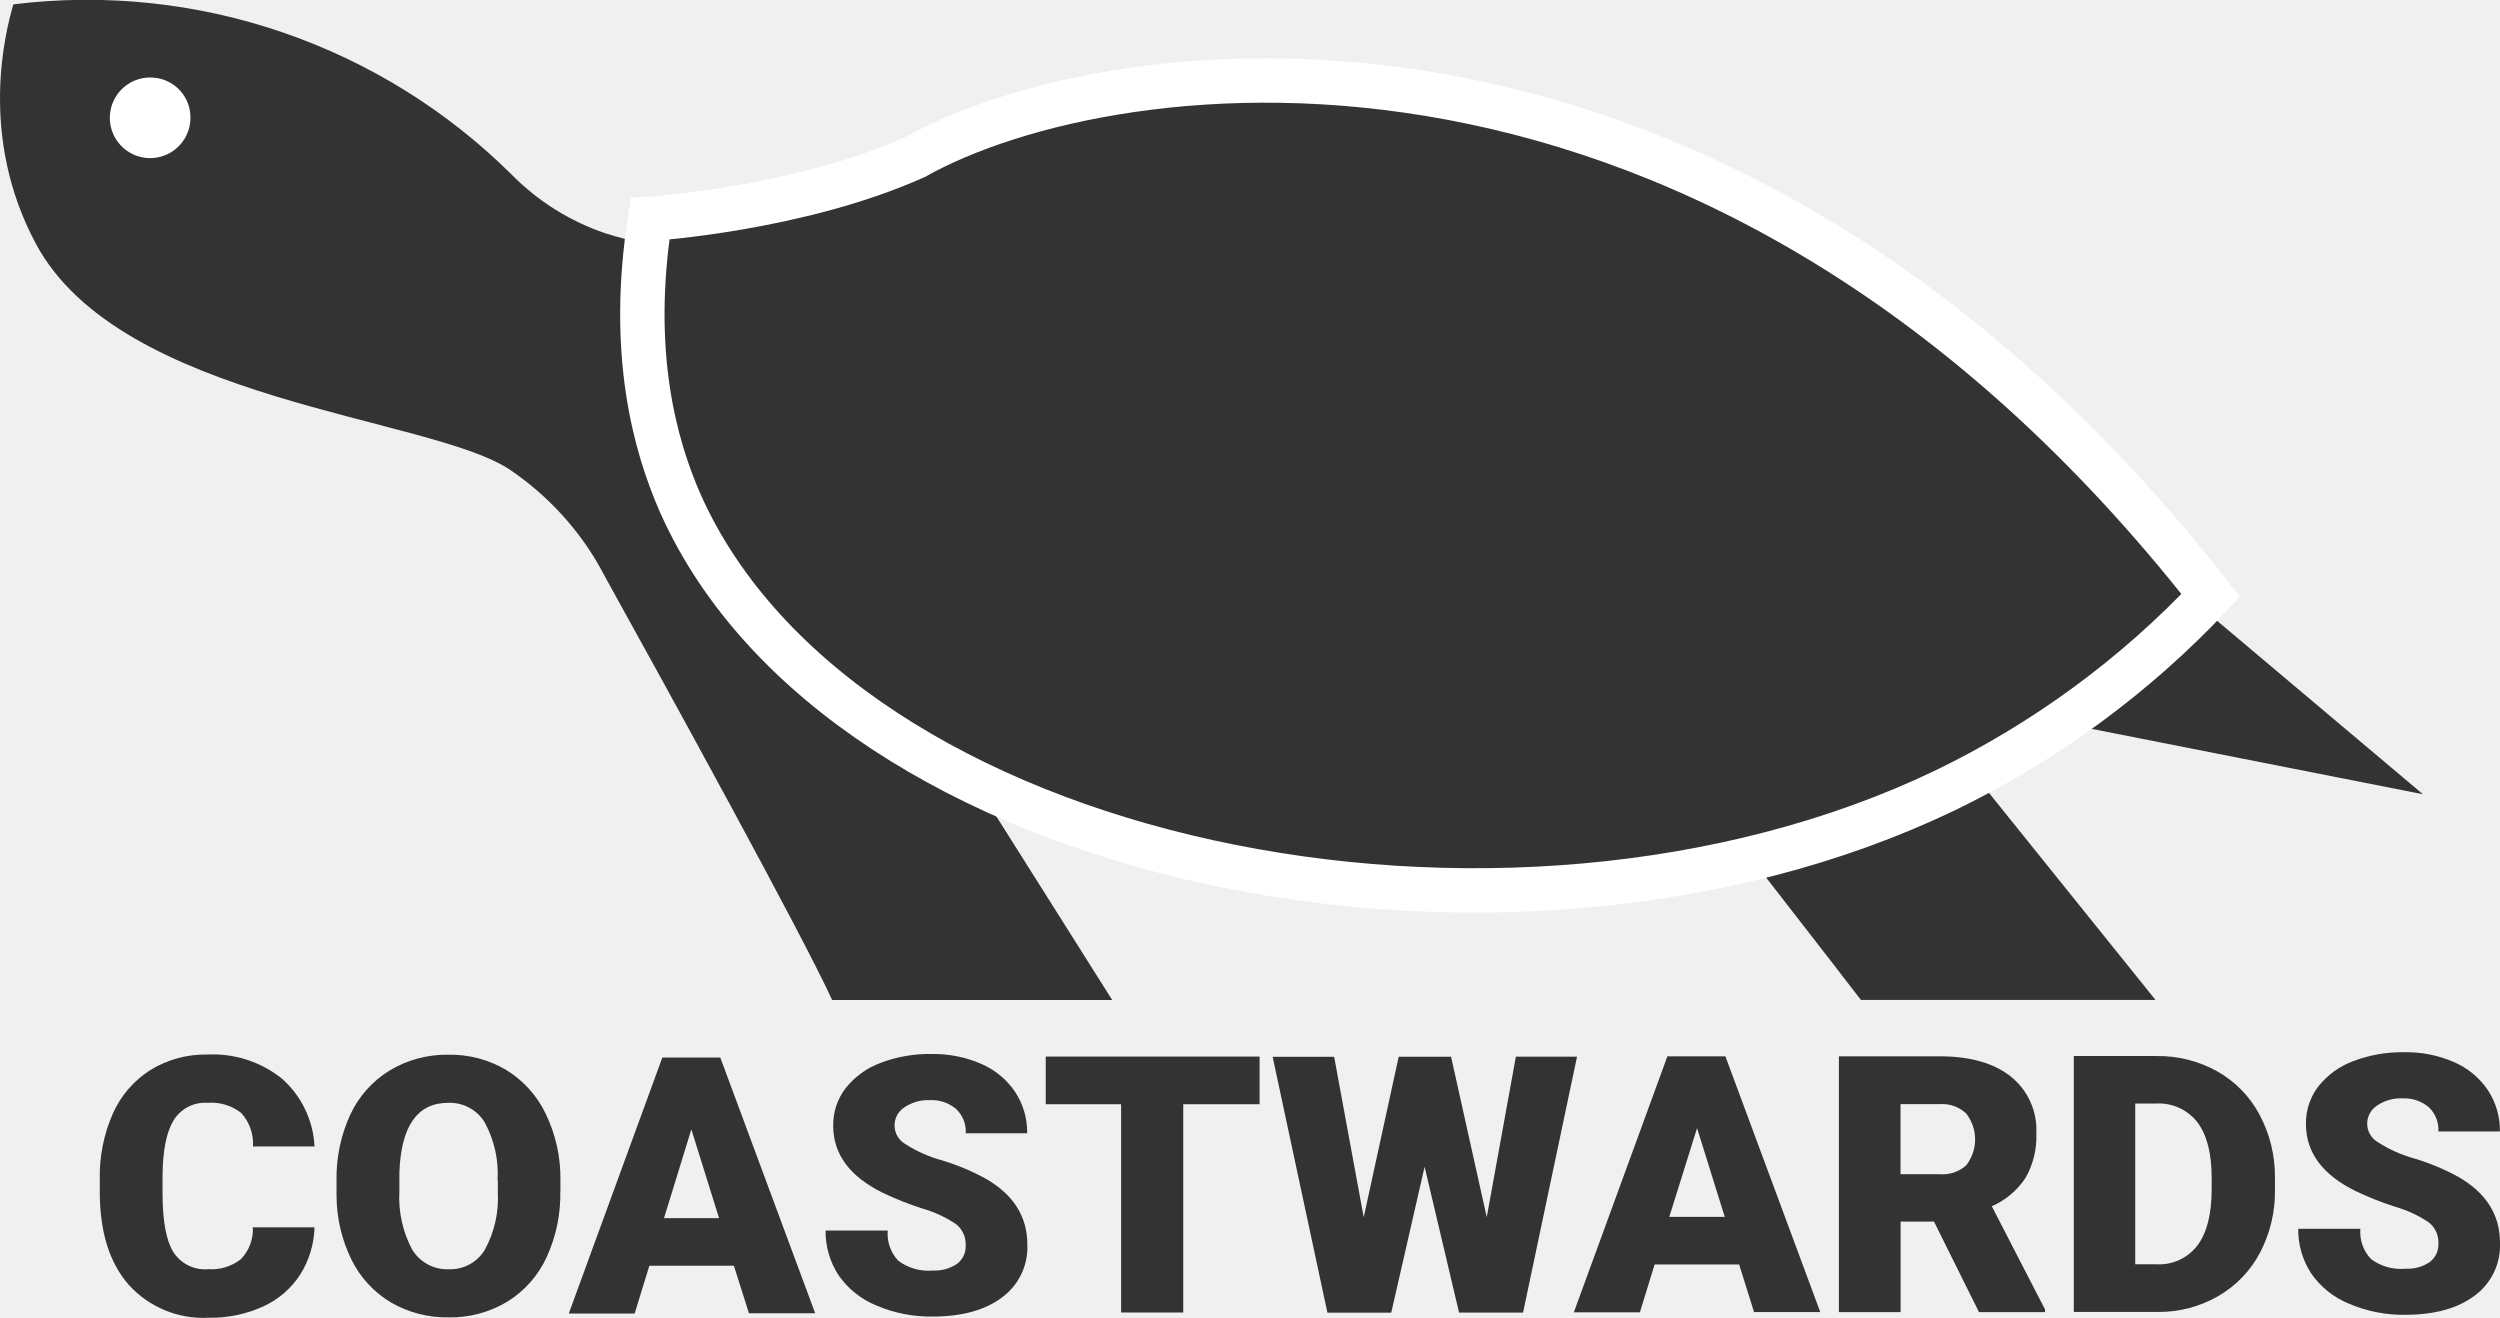
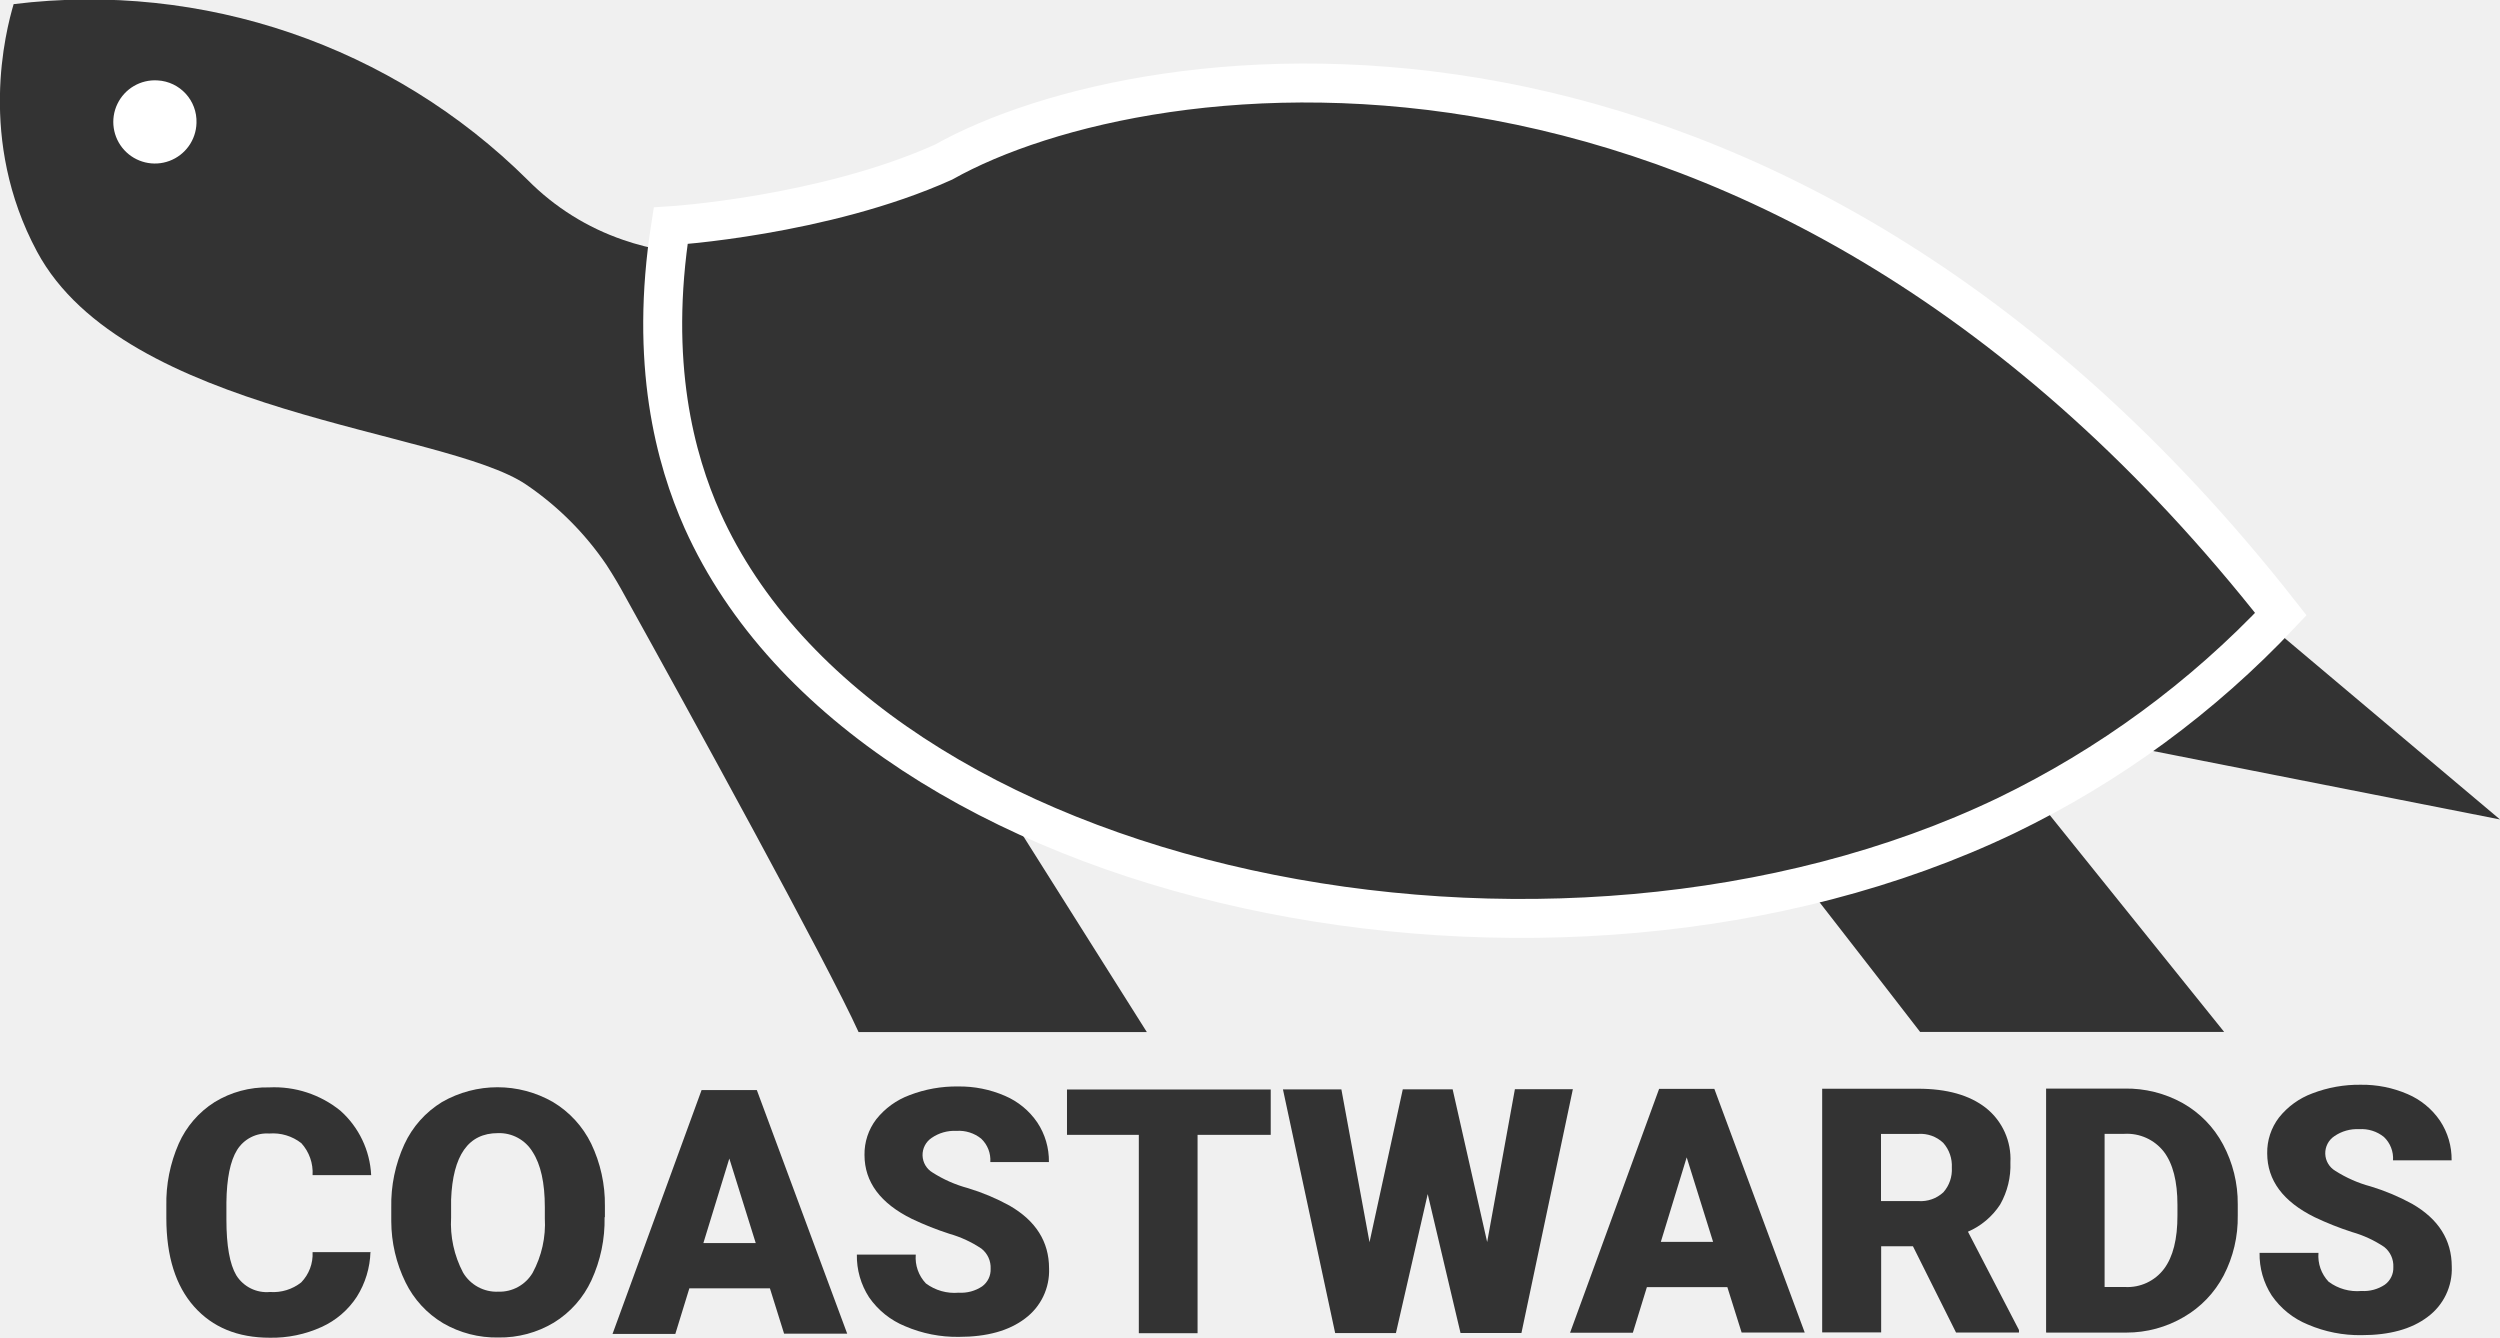
- <svg xmlns="http://www.w3.org/2000/svg" id="Layer_1" data-name="Layer 1" viewBox="0 0 281.62 148.44">
-   <polyline points="249.32 69.57 272.94 89.47 234.22 81.83" fill="#333" />
-   <path d="M581.9,101.26c0.89,1.3,1.52,2.48,2,3.38,6.91,12.45,22.21,40.3,25.55,47.62H641l-25.53-40.46-22.2-44.49a27.91,27.91,0,0,1-9.48-1.46,26.93,26.93,0,0,1-10.4-6.53A67.91,67.91,0,0,0,517.22,40.1c-0.86,2.91-4,14.83,2.55,27,9.56,17.82,44.49,19.41,53.39,25.43A32.89,32.89,0,0,1,581.9,101.26Z" transform="translate(-515.71 -39.61)" fill="#333" />
-   <path d="M537.16,53a4.54,4.54,0,1,1-4.26-4.65A4.49,4.49,0,0,1,537.16,53Z" transform="translate(-515.71 -39.61)" fill="#fff" />
-   <path d="M758.53,152.26l-21.05-26.17-29.14,4.23c3.18,4.13,13.31,17.12,17,21.93h33.15Z" transform="translate(-515.71 -39.61)" fill="#333" />
-   <path d="M588.94,64.26s16.67-1.06,29.81-6.94c22.33-12.53,90.3-21.71,146,49.36a102.24,102.24,0,0,1-30,22c-49.49,23.72-124.08,8.43-142.34-32.23C589.45,89.77,586.58,79.31,588.94,64.26Z" transform="translate(-515.71 -39.61)" fill="#333" stroke="#fff" stroke-linecap="round" stroke-miterlimit="10" stroke-width="5" />
-   <path d="M551.14,177.88a10.53,10.53,0,0,1-1.62,5.32,9.79,9.79,0,0,1-4.16,3.58,14.19,14.19,0,0,1-6.13,1.27,11.32,11.32,0,0,1-9-3.69q-3.27-3.7-3.28-10.45v-1.43a17.43,17.43,0,0,1,1.47-7.42,11.17,11.17,0,0,1,4.24-4.92,11.85,11.85,0,0,1,6.41-1.74,12.43,12.43,0,0,1,8.44,2.75,10.91,10.91,0,0,1,3.63,7.61h-6.93a5.17,5.17,0,0,0-1.33-3.78,5.46,5.46,0,0,0-3.8-1.14,4.15,4.15,0,0,0-3.8,1.95q-1.21,1.94-1.26,6.2v2q0,4.61,1.17,6.59a4.24,4.24,0,0,0,4,2,5.33,5.33,0,0,0,3.66-1.13,4.78,4.78,0,0,0,1.34-3.58h6.91Z" transform="translate(-515.71 -39.61)" fill="#333" />
-   <path d="M578.83,173.78a17,17,0,0,1-1.55,7.47,11.56,11.56,0,0,1-4.44,5,12.37,12.37,0,0,1-6.56,1.76,12.54,12.54,0,0,1-6.53-1.68,11.54,11.54,0,0,1-4.45-4.83,16.5,16.5,0,0,1-1.68-7.22v-1.62a17.06,17.06,0,0,1,1.54-7.47,11.54,11.54,0,0,1,4.45-5,12.47,12.47,0,0,1,6.6-1.77,12.34,12.34,0,0,1,6.54,1.73,11.73,11.73,0,0,1,4.47,5,16.59,16.59,0,0,1,1.62,7.37v1.33Zm-7.07-1.2a12.13,12.13,0,0,0-1.44-6.52,4.61,4.61,0,0,0-4.11-2.22q-5.23,0-5.51,7.85l0,2.12a12.47,12.47,0,0,0,1.41,6.51,4.6,4.6,0,0,0,4.18,2.27,4.54,4.54,0,0,0,4.06-2.24,12.14,12.14,0,0,0,1.44-6.44v-1.33Z" transform="translate(-515.71 -39.61)" fill="#333" />
-   <path d="M598.38,182.19h-9.52l-1.66,5.39h-7.42l10.54-28.84h6.53l10.69,28.81h-7.46Zm-7.87-5.36h6.2l-3.12-10Z" transform="translate(-515.71 -39.61)" fill="#333" />
-   <path d="M624.49,179.88a2.85,2.85,0,0,0-1.08-2.37,13.43,13.43,0,0,0-3.79-1.76,36.19,36.19,0,0,1-4.44-1.76q-5.61-2.75-5.61-7.56a6.78,6.78,0,0,1,1.39-4.23,9,9,0,0,1,3.95-2.86,15.38,15.38,0,0,1,5.74-1,13.43,13.43,0,0,1,5.57,1.1,8.83,8.83,0,0,1,3.83,3.15,8.25,8.25,0,0,1,1.37,4.68H624.5a3.49,3.49,0,0,0-1.08-2.73,4.21,4.21,0,0,0-2.92-1,4.74,4.74,0,0,0-2.94.83,2.42,2.42,0,0,0,.11,4.1,14.93,14.93,0,0,0,4.18,1.86,25.75,25.75,0,0,1,4.91,2.06q4.68,2.69,4.68,7.42a7,7,0,0,1-2.84,5.94q-2.85,2.16-7.82,2.17a15.51,15.51,0,0,1-6.35-1.25,9.57,9.57,0,0,1-4.28-3.44,9,9,0,0,1-1.44-5h7a4.42,4.42,0,0,0,1.2,3.41,5.66,5.66,0,0,0,3.89,1.09,4.47,4.47,0,0,0,2.72-.75A2.45,2.45,0,0,0,624.49,179.88Z" transform="translate(-515.71 -39.61)" fill="#333" />
-   <path d="M657.61,164H649l0,23.46H642l0-23.46h-8.49v-5.37l24.09,0V164Z" transform="translate(-515.71 -39.61)" fill="#333" />
-   <path d="M683.19,176.72l3.28-18.08h6.89l-6.08,28.83h-7.21l-3.88-16.43-3.76,16.44h-7.19l-6.17-28.82H666l3.33,18.07,3.94-18.08h5.9Z" transform="translate(-515.71 -39.61)" fill="#333" />
-   <path d="M711.62,182.05H702.1l-1.66,5.39H693l10.54-28.84h6.53l10.69,28.81h-7.46Zm-7.87-5.36H710l-3.12-10Z" transform="translate(-515.71 -39.61)" fill="#333" />
-   <path d="M733.57,177.22h-3.76v10.2h-6.95l0-28.82h11.34q5.13,0,8,2.26a7.71,7.71,0,0,1,2.9,6.42,9.36,9.36,0,0,1-1.21,5,8.64,8.64,0,0,1-3.81,3.21l6,11.63v0.3h-7.44Zm-3.77-5.34h4.4a3.94,3.94,0,0,0,3-1,4.74,4.74,0,0,0,0-5.83,3.91,3.91,0,0,0-3-1.06h-4.4v7.94Z" transform="translate(-515.71 -39.61)" fill="#333" />
-   <path d="M749.32,187.39l0-28.82h9.28a13.66,13.66,0,0,1,6.87,1.72,12.18,12.18,0,0,1,4.77,4.88,14.78,14.78,0,0,1,1.74,7.08v1.33a14.83,14.83,0,0,1-1.66,7.1,12.23,12.23,0,0,1-4.71,4.92,13.35,13.35,0,0,1-6.78,1.8h-9.48Zm6.92-23.47,0,18.11h2.42a5.41,5.41,0,0,0,4.59-2.13q1.6-2.13,1.6-6.33v-1.25q0-4.18-1.61-6.29a5.5,5.5,0,0,0-4.68-2.11h-2.34Z" transform="translate(-515.71 -39.61)" fill="#333" />
-   <path d="M790.39,179.68a2.85,2.85,0,0,0-1.08-2.37,13.4,13.4,0,0,0-3.79-1.76,36.17,36.17,0,0,1-4.44-1.76q-5.61-2.75-5.61-7.56a6.78,6.78,0,0,1,1.39-4.23,9,9,0,0,1,3.95-2.86,15.38,15.38,0,0,1,5.74-1,13.45,13.45,0,0,1,5.57,1.1,8.83,8.83,0,0,1,3.83,3.15,8.25,8.25,0,0,1,1.37,4.68h-6.93a3.48,3.48,0,0,0-1.08-2.73,4.21,4.21,0,0,0-2.92-1,4.74,4.74,0,0,0-2.94.83,2.42,2.42,0,0,0,.11,4.1,15,15,0,0,0,4.18,1.86,25.62,25.62,0,0,1,4.91,2.06q4.68,2.69,4.68,7.42a7,7,0,0,1-2.84,5.94q-2.85,2.16-7.82,2.17a15.49,15.49,0,0,1-6.35-1.25,9.57,9.57,0,0,1-4.28-3.44,9,9,0,0,1-1.44-5h7a4.42,4.42,0,0,0,1.2,3.41,5.66,5.66,0,0,0,3.89,1.09,4.47,4.47,0,0,0,2.72-.75A2.45,2.45,0,0,0,790.39,179.68Z" transform="translate(-515.71 -39.61)" fill="#333" />
+ <svg xmlns="http://www.w3.org/2000/svg" id="Layer_1" data-name="Layer 1" viewBox="0 0 320.88 171.71">
+   <polyline points="293.12 81.8 320.88 105.18 275.36 96.2" fill="#333" />
+   <path d="M1203.94,155.68c1,1.53,1.79,2.91,2.38,4,8.13,14.64,26.11,47.38,30,56h37l-30-47.57-26.11-52.3A32.82,32.82,0,0,1,1206.1,114a31.66,31.66,0,0,1-12.23-7.67,79.84,79.84,0,0,0-66-22.59c-1,3.42-4.69,17.43,3,31.76,11.24,20.95,52.31,22.82,62.77,29.9A38.67,38.67,0,0,1,1203.94,155.68Z" transform="translate(-1126.12 -83.21)" fill="#333" />
+   <path d="M1151.34,99a5.34,5.34,0,1,1-5-5.47A5.28,5.28,0,0,1,1151.34,99Z" transform="translate(-1126.12 -83.21)" fill="#fff" />
+   <path d="M1411.58,215.64l-24.75-30.77-34.26,5c3.73,4.85,15.65,20.13,20,25.79h39Z" transform="translate(-1126.12 -83.21)" fill="#333" />
+   <path d="M1212.2,112.19s19.59-1.24,35-8.16c26.25-14.74,106.16-25.52,171.67,58a120.2,120.2,0,0,1-35.25,25.86c-58.18,27.88-145.87,9.91-167.34-37.89C1212.8,142.18,1209.43,129.88,1212.2,112.19Z" transform="translate(-1126.12 -83.21)" fill="#333" stroke="#fff" stroke-linecap="round" stroke-miterlimit="10" stroke-width="5" />
+   <path d="M1173.67,243.88a11.42,11.42,0,0,1-1.75,5.77,10.63,10.63,0,0,1-4.52,3.88,15.39,15.39,0,0,1-6.65,1.38q-6.17,0-9.72-4t-3.56-11.34V238a18.93,18.93,0,0,1,1.59-8,12.12,12.12,0,0,1,4.6-5.33,12.86,12.86,0,0,1,7-1.89,13.48,13.48,0,0,1,9.16,3,11.84,11.84,0,0,1,3.94,8.26h-7.52a5.6,5.6,0,0,0-1.44-4.1,5.92,5.92,0,0,0-4.13-1.24,4.5,4.5,0,0,0-4.12,2.11q-1.31,2.11-1.37,6.73v2.21q0,5,1.27,7.15a4.6,4.6,0,0,0,4.33,2.14,5.79,5.79,0,0,0,4-1.23,5.2,5.2,0,0,0,1.46-3.89h7.5Z" transform="translate(-1126.12 -83.21)" fill="#333" />
+   <path d="M1203.72,239.44a18.45,18.45,0,0,1-1.69,8.1,12.54,12.54,0,0,1-4.82,5.43,13.42,13.42,0,0,1-7.12,1.91,13.62,13.62,0,0,1-7.09-1.83,12.52,12.52,0,0,1-4.83-5.25,17.9,17.9,0,0,1-1.83-7.84v-1.76a18.52,18.52,0,0,1,1.68-8.11,12.51,12.51,0,0,1,4.83-5.43,14.31,14.31,0,0,1,14.25,0A12.75,12.75,0,0,1,1202,230a18,18,0,0,1,1.76,8v1.44Zm-7.67-1.3q0-4.66-1.57-7.08a5,5,0,0,0-4.46-2.41q-5.67,0-6,8.52l0,2.3a13.52,13.52,0,0,0,1.53,7.07,5,5,0,0,0,4.54,2.46,4.93,4.93,0,0,0,4.4-2.43,13.16,13.16,0,0,0,1.56-7v-1.44Z" transform="translate(-1126.12 -83.21)" fill="#333" />
+   <path d="M1224.94,248.57H1214.6l-1.8,5.85h-8.06l11.43-31.3h7.09l11.6,31.27h-8.1Zm-8.54-5.81h6.72l-3.39-10.85Z" transform="translate(-1126.12 -83.21)" fill="#333" />
+   <path d="M1253.27,246.06a3.1,3.1,0,0,0-1.17-2.58,14.56,14.56,0,0,0-4.12-1.91,39.26,39.26,0,0,1-4.81-1.91q-6.08-3-6.09-8.2a7.36,7.36,0,0,1,1.51-4.59,9.8,9.8,0,0,1,4.28-3.1,16.69,16.69,0,0,1,6.23-1.11,14.59,14.59,0,0,1,6,1.2,9.58,9.58,0,0,1,4.16,3.42,8.94,8.94,0,0,1,1.49,5.08h-7.52a3.78,3.78,0,0,0-1.17-3,4.57,4.57,0,0,0-3.17-1,5.15,5.15,0,0,0-3.19.9,2.63,2.63,0,0,0,.12,4.45,16.25,16.25,0,0,0,4.54,2,27.84,27.84,0,0,1,5.33,2.24q5.07,2.92,5.08,8.05a7.64,7.64,0,0,1-3.09,6.45q-3.09,2.35-8.48,2.35a16.83,16.83,0,0,1-6.89-1.36,10.38,10.38,0,0,1-4.65-3.73,9.74,9.74,0,0,1-1.56-5.47h7.56a4.79,4.79,0,0,0,1.3,3.7,6.14,6.14,0,0,0,4.22,1.19,4.85,4.85,0,0,0,3-.81A2.66,2.66,0,0,0,1253.27,246.06Z" transform="translate(-1126.12 -83.21)" fill="#333" />
+   <path d="M1289.22,228.87h-9.39l0,25.46h-7.54l0-25.46h-9.22v-5.82l26.15,0v5.82Z" transform="translate(-1126.12 -83.21)" fill="#333" />
+   <path d="M1317,242.63l3.56-19.62H1328l-6.6,31.29h-7.82l-4.21-17.83-4.08,17.84h-7.8l-6.7-31.27h7.5l3.61,19.61,4.27-19.62h6.4Z" transform="translate(-1126.12 -83.21)" fill="#333" />
+   <path d="M1347.83,248.42h-10.33l-1.8,5.85h-8.06l11.43-31.3h7.09l11.6,31.27h-8.1Zm-8.54-5.81H1346l-3.39-10.85Z" transform="translate(-1126.12 -83.21)" fill="#333" />
+   <path d="M1371.65,243.17h-4.08v11.06H1360l0-31.28,12.31,0q5.56,0,8.7,2.46a8.37,8.37,0,0,1,3.15,7,10.15,10.15,0,0,1-1.32,5.41,9.37,9.37,0,0,1-4.13,3.48l6.55,12.62v0.32h-8.08Zm-4.09-5.8h4.77a4.28,4.28,0,0,0,3.23-1.13,4.37,4.37,0,0,0,1.08-3.16,4.42,4.42,0,0,0-1.1-3.18,4.24,4.24,0,0,0-3.22-1.15h-4.77v8.62Z" transform="translate(-1126.12 -83.21)" fill="#333" />
+   <path d="M1388.74,254.21l0-31.28h10.08a14.82,14.82,0,0,1,7.46,1.87,13.22,13.22,0,0,1,5.17,5.3,16,16,0,0,1,1.89,7.68v1.44a16.11,16.11,0,0,1-1.81,7.7,13.27,13.27,0,0,1-5.11,5.33,14.49,14.49,0,0,1-7.36,2h-10.29Zm7.51-25.47,0,19.66h2.62a5.87,5.87,0,0,0,5-2.32q1.74-2.31,1.73-6.87v-1.35q0-4.53-1.75-6.83a6,6,0,0,0-5.07-2.29h-2.54Z" transform="translate(-1126.12 -83.21)" fill="#333" />
+   <path d="M1433.31,245.84a3.1,3.1,0,0,0-1.17-2.58,14.56,14.56,0,0,0-4.12-1.91,39.26,39.26,0,0,1-4.81-1.91q-6.08-3-6.09-8.2a7.36,7.36,0,0,1,1.51-4.59,9.8,9.8,0,0,1,4.28-3.1,16.69,16.69,0,0,1,6.23-1.11,14.6,14.6,0,0,1,6,1.2,9.58,9.58,0,0,1,4.16,3.42,8.94,8.94,0,0,1,1.49,5.08h-7.52a3.78,3.78,0,0,0-1.17-3,4.57,4.57,0,0,0-3.17-1,5.15,5.15,0,0,0-3.19.9,2.63,2.63,0,0,0,.12,4.45,16.23,16.23,0,0,0,4.54,2,27.87,27.87,0,0,1,5.33,2.24q5.07,2.92,5.08,8.05a7.64,7.64,0,0,1-3.09,6.45q-3.09,2.35-8.48,2.35a16.83,16.83,0,0,1-6.89-1.36,10.38,10.38,0,0,1-4.65-3.73,9.74,9.74,0,0,1-1.56-5.47h7.56a4.8,4.8,0,0,0,1.3,3.7,6.14,6.14,0,0,0,4.22,1.19,4.85,4.85,0,0,0,3-.81A2.66,2.66,0,0,0,1433.31,245.84Z" transform="translate(-1126.12 -83.21)" fill="#333" />
</svg>
